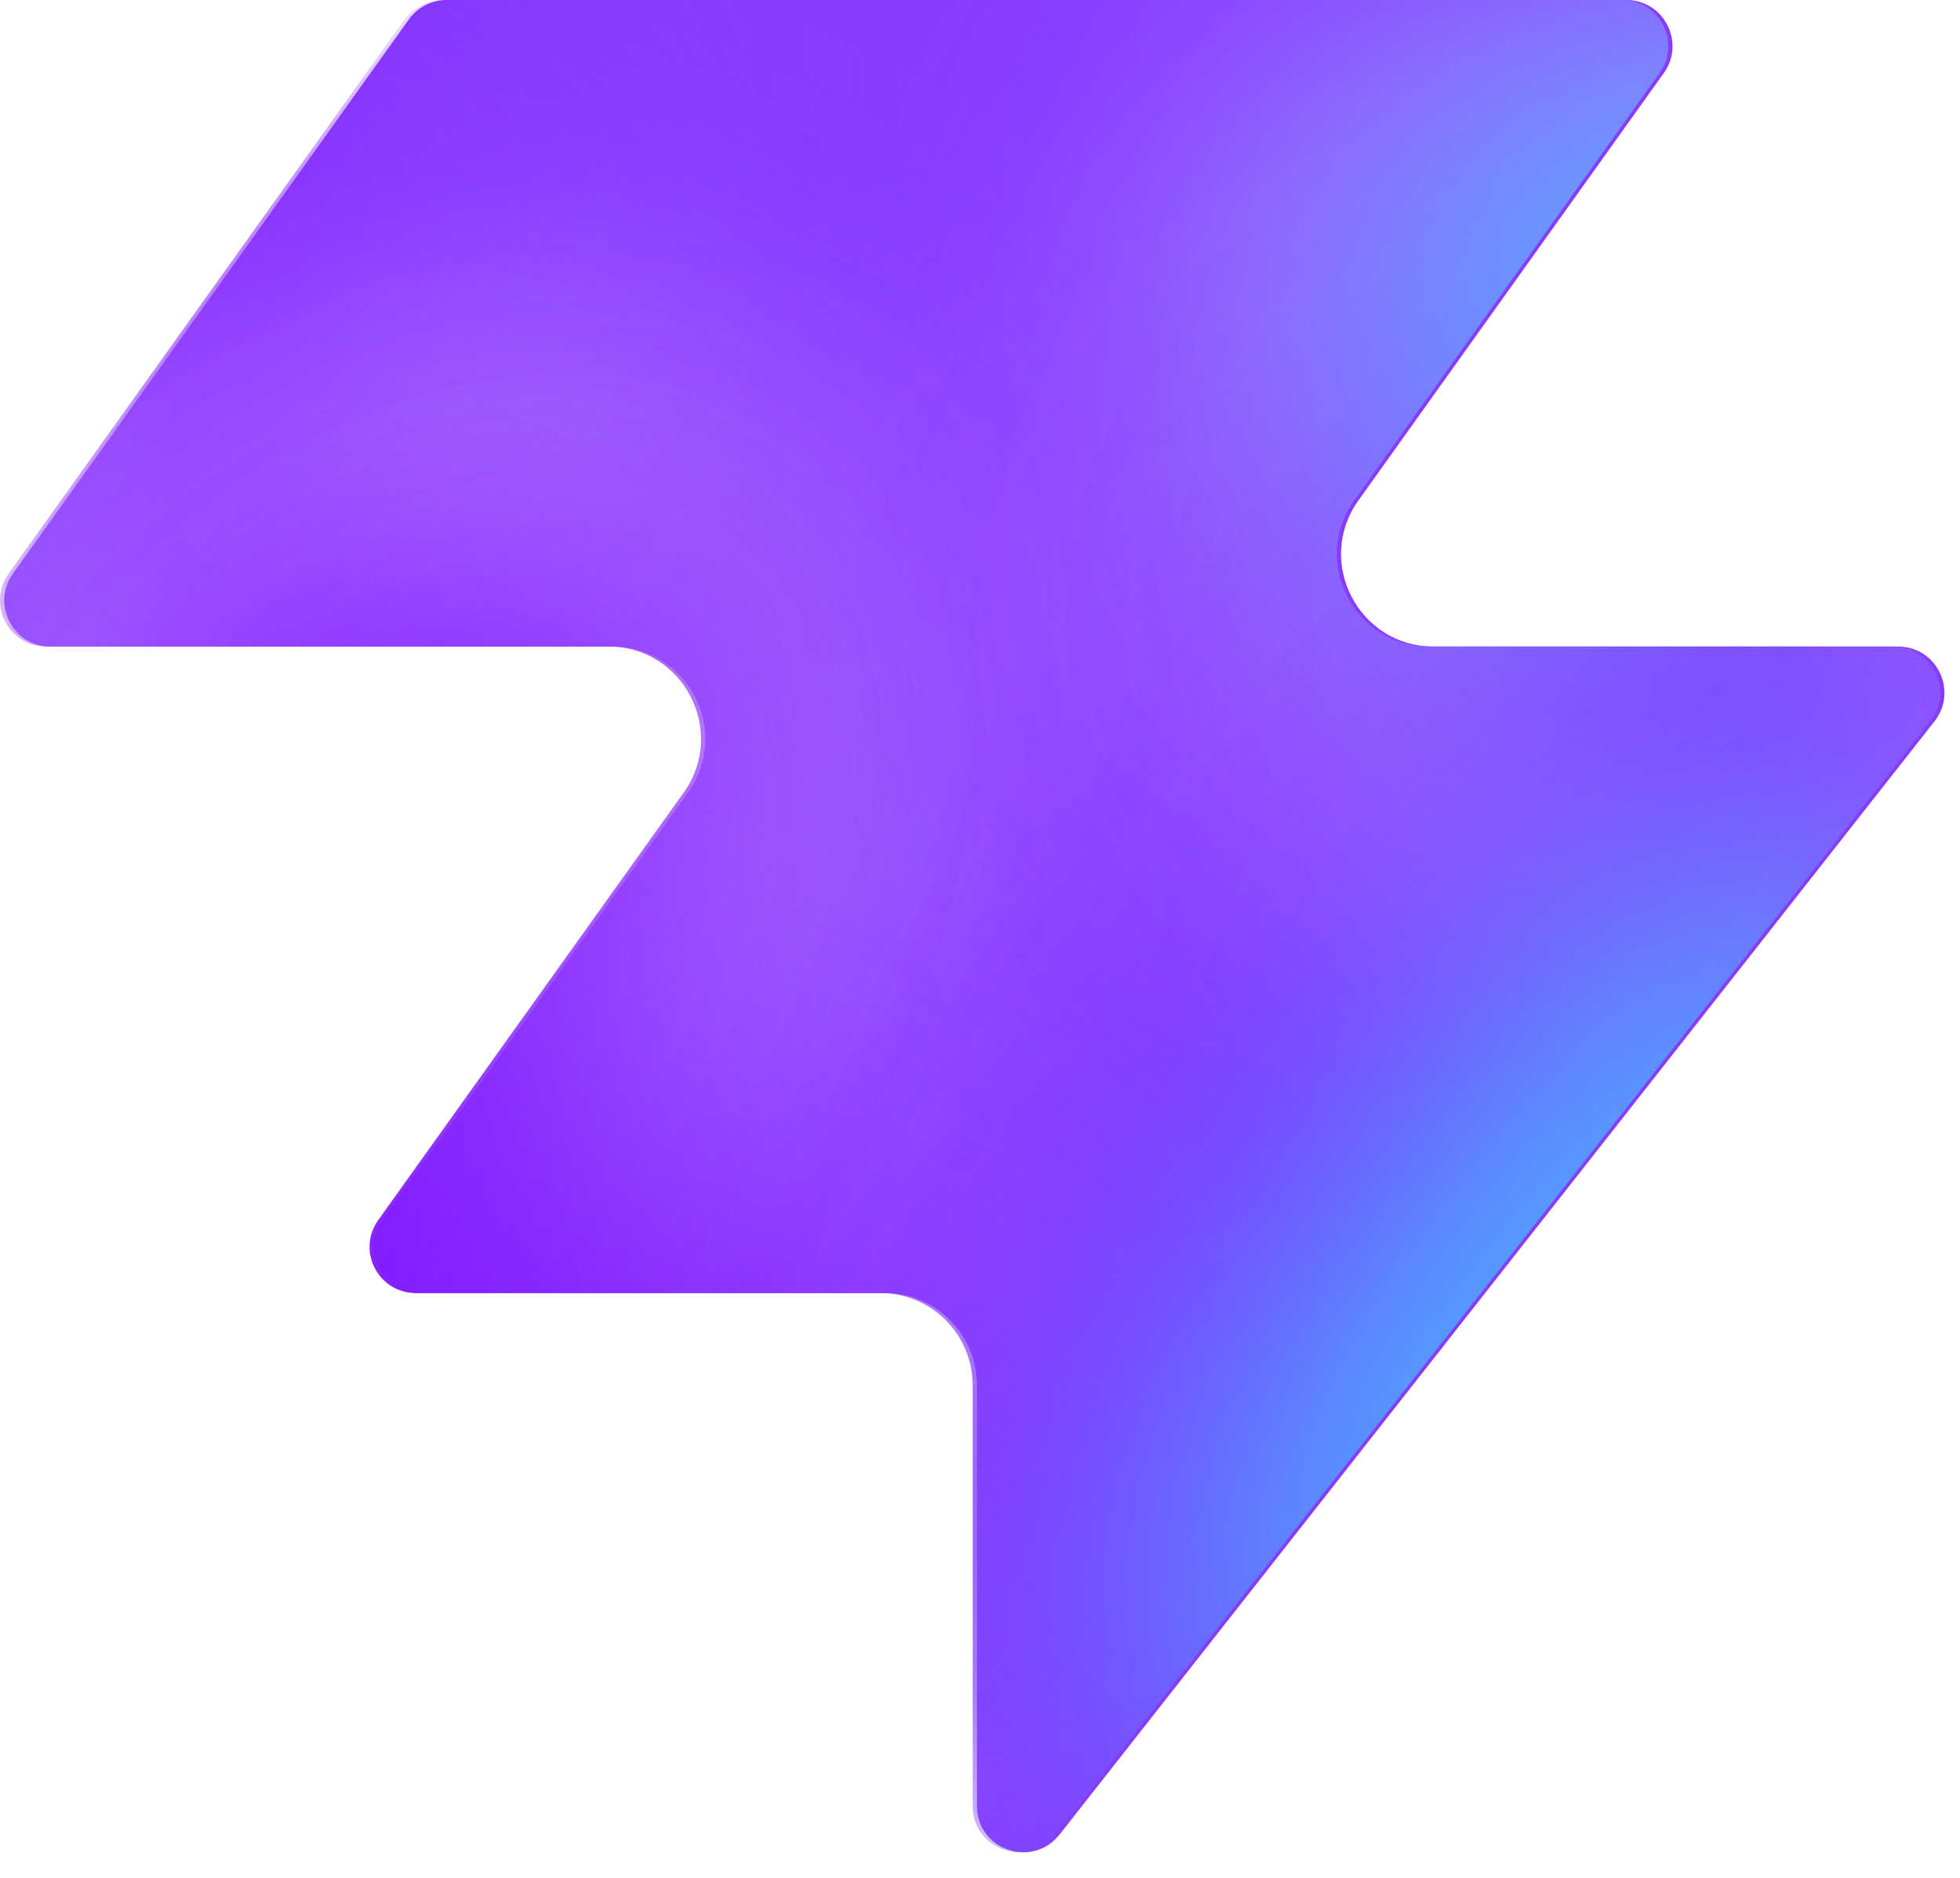
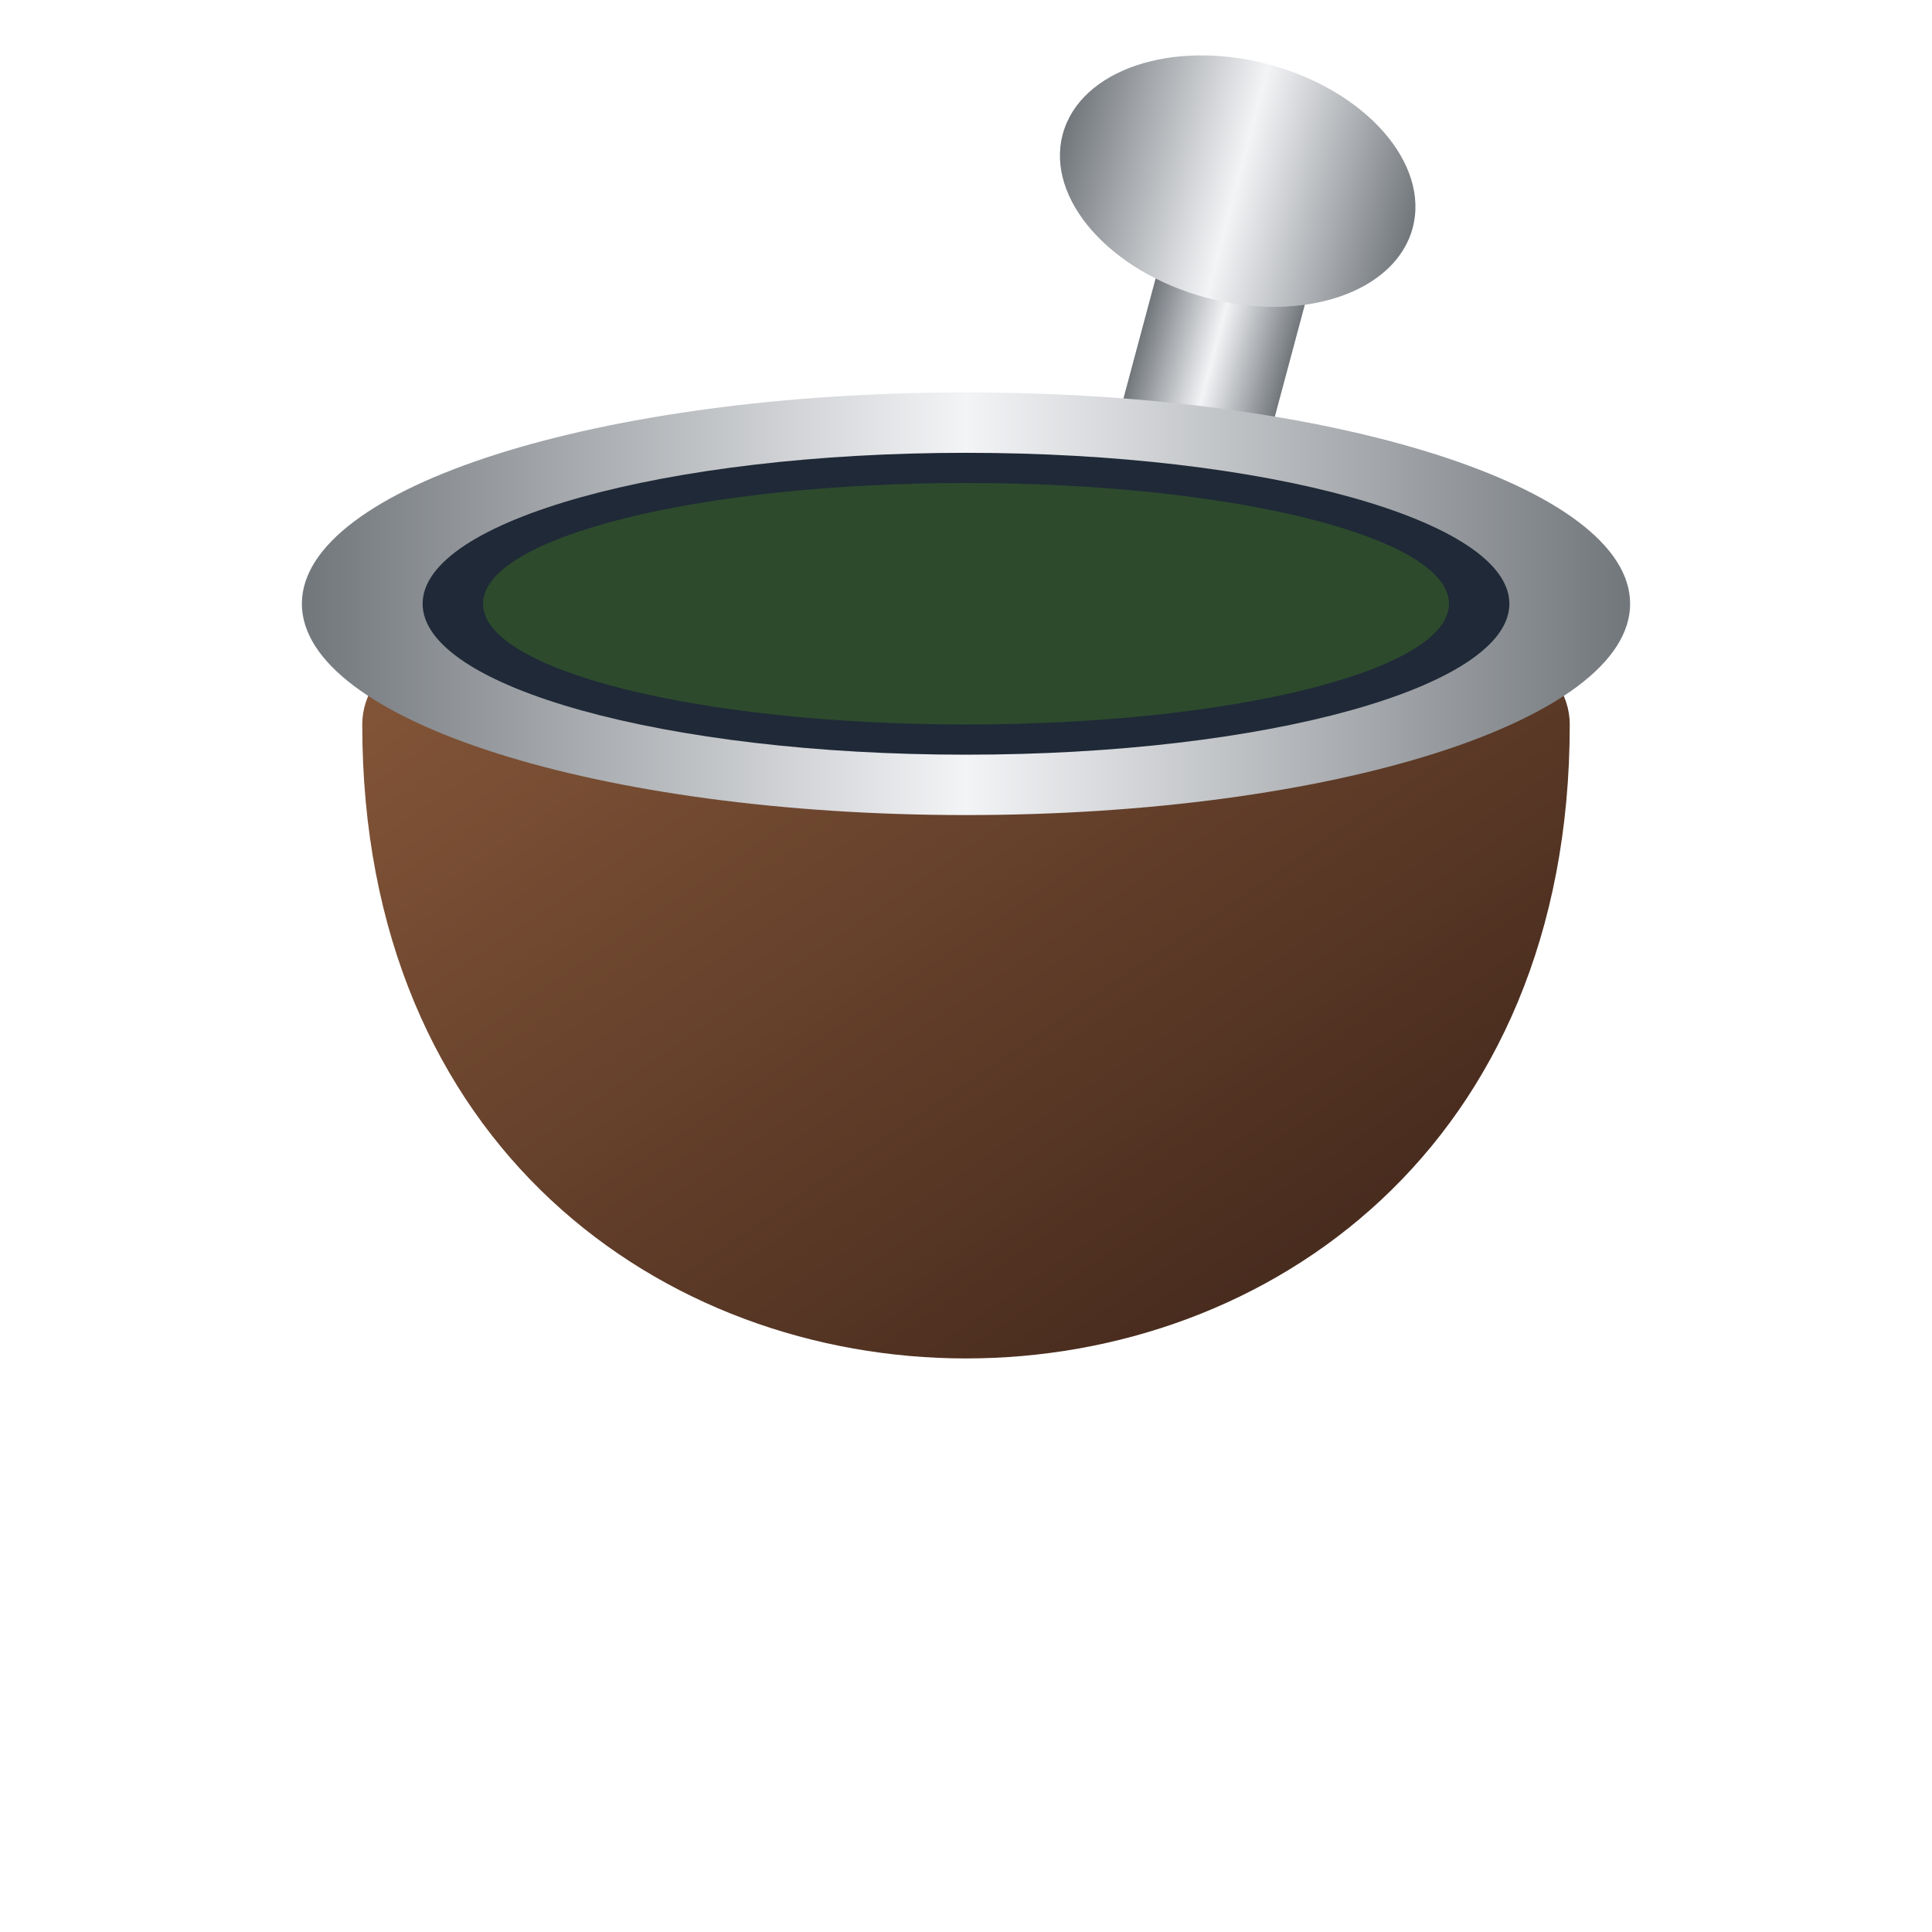
- <svg xmlns="http://www.w3.org/2000/svg" width="48" height="46" fill="none" viewBox="0 0 48 46">
-   <path fill="#863bff" d="M25.946 44.938c-.664.845-2.021.375-2.021-.698V33.937a2.26 2.26 0 0 0-2.262-2.262H10.287c-.92 0-1.456-1.04-.92-1.788l7.48-10.471c1.07-1.497 0-3.578-1.842-3.578H1.237c-.92 0-1.456-1.04-.92-1.788L10.013.474c.214-.297.556-.474.92-.474h28.894c.92 0 1.456 1.04.92 1.788l-7.48 10.471c-1.07 1.498 0 3.579 1.842 3.579h11.377c.943 0 1.473 1.088.89 1.83L25.947 44.94z" style="fill:#863bff;fill:color(display-p3 .525 .23 1);fill-opacity:1" />
-   <mask id="a" width="48" height="46" x="0" y="0" maskUnits="userSpaceOnUse" style="mask-type:alpha">
-     <path fill="#000" d="M25.842 44.938c-.664.844-2.021.375-2.021-.698V33.937a2.26 2.26 0 0 0-2.262-2.262H10.183c-.92 0-1.456-1.04-.92-1.788l7.48-10.471c1.07-1.498 0-3.579-1.842-3.579H1.133c-.92 0-1.456-1.04-.92-1.787L9.91.473c.214-.297.556-.474.92-.474h28.894c.92 0 1.456 1.04.92 1.788l-7.48 10.471c-1.07 1.498 0 3.578 1.842 3.578h11.377c.943 0 1.473 1.088.89 1.832L25.843 44.94z" style="fill:#000;fill-opacity:1" />
-   </mask>
-   <g mask="url(#a)">
-     <g filter="url(#b)">
-       <ellipse cx="5.508" cy="14.704" fill="#ede6ff" rx="5.508" ry="14.704" style="fill:#ede6ff;fill:color(display-p3 .927 .903 1);fill-opacity:1" transform="matrix(.00324 1 1 -.00324 -4.47 31.516)" />
-     </g>
-     <g filter="url(#c)">
-       <ellipse cx="10.399" cy="29.851" fill="#ede6ff" rx="10.399" ry="29.851" style="fill:#ede6ff;fill:color(display-p3 .927 .903 1);fill-opacity:1" transform="matrix(.00324 1 1 -.00324 -39.328 7.883)" />
-     </g>
-     <g filter="url(#d)">
-       <ellipse cx="5.508" cy="30.487" fill="#7e14ff" rx="5.508" ry="30.487" style="fill:#7e14ff;fill:color(display-p3 .492 .077 1);fill-opacity:1" transform="rotate(89.814 -25.913 -14.639)scale(1 -1)" />
-     </g>
-     <g filter="url(#e)">
-       <ellipse cx="5.508" cy="30.599" fill="#7e14ff" rx="5.508" ry="30.599" style="fill:#7e14ff;fill:color(display-p3 .492 .077 1);fill-opacity:1" transform="rotate(89.814 -32.644 -3.334)scale(1 -1)" />
-     </g>
-     <g filter="url(#f)">
-       <ellipse cx="5.508" cy="30.599" fill="#7e14ff" rx="5.508" ry="30.599" style="fill:#7e14ff;fill:color(display-p3 .492 .077 1);fill-opacity:1" transform="matrix(.00324 1 1 -.00324 -34.34 30.47)" />
-     </g>
-     <g filter="url(#g)">
-       <ellipse cx="14.072" cy="22.078" fill="#ede6ff" rx="14.072" ry="22.078" style="fill:#ede6ff;fill:color(display-p3 .927 .903 1);fill-opacity:1" transform="rotate(93.35 24.506 48.493)scale(-1 1)" />
-     </g>
-     <g filter="url(#h)">
-       <ellipse cx="3.47" cy="21.501" fill="#7e14ff" rx="3.47" ry="21.501" style="fill:#7e14ff;fill:color(display-p3 .492 .077 1);fill-opacity:1" transform="rotate(89.009 28.708 47.59)scale(-1 1)" />
-     </g>
-     <g filter="url(#i)">
-       <ellipse cx="3.47" cy="21.501" fill="#7e14ff" rx="3.47" ry="21.501" style="fill:#7e14ff;fill:color(display-p3 .492 .077 1);fill-opacity:1" transform="rotate(89.009 28.708 47.59)scale(-1 1)" />
-     </g>
-     <g filter="url(#j)">
-       <ellipse cx=".387" cy="8.972" fill="#7e14ff" rx="4.407" ry="29.108" style="fill:#7e14ff;fill:color(display-p3 .492 .077 1);fill-opacity:1" transform="rotate(39.51 .387 8.972)" />
-     </g>
-     <g filter="url(#k)">
-       <ellipse cx="47.523" cy="-6.092" fill="#7e14ff" rx="4.407" ry="29.108" style="fill:#7e14ff;fill:color(display-p3 .492 .077 1);fill-opacity:1" transform="rotate(37.892 47.523 -6.092)" />
-     </g>
-     <g filter="url(#l)">
-       <ellipse cx="41.412" cy="6.333" fill="#47bfff" rx="5.971" ry="9.665" style="fill:#47bfff;fill:color(display-p3 .28 .748 1);fill-opacity:1" transform="rotate(37.892 41.412 6.333)" />
-     </g>
-     <g filter="url(#m)">
-       <ellipse cx="-1.879" cy="38.332" fill="#7e14ff" rx="4.407" ry="29.108" style="fill:#7e14ff;fill:color(display-p3 .492 .077 1);fill-opacity:1" transform="rotate(37.892 -1.88 38.332)" />
-     </g>
-     <g filter="url(#n)">
-       <ellipse cx="-1.879" cy="38.332" fill="#7e14ff" rx="4.407" ry="29.108" style="fill:#7e14ff;fill:color(display-p3 .492 .077 1);fill-opacity:1" transform="rotate(37.892 -1.88 38.332)" />
-     </g>
-     <g filter="url(#o)">
-       <ellipse cx="35.651" cy="29.907" fill="#7e14ff" rx="4.407" ry="29.108" style="fill:#7e14ff;fill:color(display-p3 .492 .077 1);fill-opacity:1" transform="rotate(37.892 35.651 29.907)" />
-     </g>
-     <g filter="url(#p)">
-       <ellipse cx="38.418" cy="32.4" fill="#47bfff" rx="5.971" ry="15.297" style="fill:#47bfff;fill:color(display-p3 .28 .748 1);fill-opacity:1" transform="rotate(37.892 38.418 32.4)" />
-     </g>
-   </g>
+ <svg xmlns="http://www.w3.org/2000/svg" viewBox="0 0 32 32">
  <defs>
-     <filter id="b" width="60.045" height="41.654" x="-19.77" y="16.149" color-interpolation-filters="sRGB" filterUnits="userSpaceOnUse">
-       <feFlood flood-opacity="0" result="BackgroundImageFix" />
-       <feBlend in="SourceGraphic" in2="BackgroundImageFix" result="shape" />
-       <feGaussianBlur result="effect1_foregroundBlur_2002_17158" stdDeviation="7.659" />
-     </filter>
-     <filter id="c" width="90.34" height="51.437" x="-54.613" y="-7.533" color-interpolation-filters="sRGB" filterUnits="userSpaceOnUse">
-       <feFlood flood-opacity="0" result="BackgroundImageFix" />
-       <feBlend in="SourceGraphic" in2="BackgroundImageFix" result="shape" />
-       <feGaussianBlur result="effect1_foregroundBlur_2002_17158" stdDeviation="7.659" />
-     </filter>
-     <filter id="d" width="79.355" height="29.4" x="-49.64" y="2.03" color-interpolation-filters="sRGB" filterUnits="userSpaceOnUse">
-       <feFlood flood-opacity="0" result="BackgroundImageFix" />
-       <feBlend in="SourceGraphic" in2="BackgroundImageFix" result="shape" />
-       <feGaussianBlur result="effect1_foregroundBlur_2002_17158" stdDeviation="4.596" />
-     </filter>
-     <filter id="e" width="79.579" height="29.4" x="-45.045" y="20.029" color-interpolation-filters="sRGB" filterUnits="userSpaceOnUse">
-       <feFlood flood-opacity="0" result="BackgroundImageFix" />
-       <feBlend in="SourceGraphic" in2="BackgroundImageFix" result="shape" />
-       <feGaussianBlur result="effect1_foregroundBlur_2002_17158" stdDeviation="4.596" />
-     </filter>
-     <filter id="f" width="79.579" height="29.4" x="-43.513" y="21.178" color-interpolation-filters="sRGB" filterUnits="userSpaceOnUse">
-       <feFlood flood-opacity="0" result="BackgroundImageFix" />
-       <feBlend in="SourceGraphic" in2="BackgroundImageFix" result="shape" />
-       <feGaussianBlur result="effect1_foregroundBlur_2002_17158" stdDeviation="4.596" />
-     </filter>
-     <filter id="g" width="74.749" height="58.852" x="15.756" y="-17.901" color-interpolation-filters="sRGB" filterUnits="userSpaceOnUse">
-       <feFlood flood-opacity="0" result="BackgroundImageFix" />
-       <feBlend in="SourceGraphic" in2="BackgroundImageFix" result="shape" />
-       <feGaussianBlur result="effect1_foregroundBlur_2002_17158" stdDeviation="7.659" />
-     </filter>
-     <filter id="h" width="61.377" height="25.362" x="23.548" y="2.284" color-interpolation-filters="sRGB" filterUnits="userSpaceOnUse">
-       <feFlood flood-opacity="0" result="BackgroundImageFix" />
-       <feBlend in="SourceGraphic" in2="BackgroundImageFix" result="shape" />
-       <feGaussianBlur result="effect1_foregroundBlur_2002_17158" stdDeviation="4.596" />
-     </filter>
-     <filter id="i" width="61.377" height="25.362" x="23.548" y="2.284" color-interpolation-filters="sRGB" filterUnits="userSpaceOnUse">
-       <feFlood flood-opacity="0" result="BackgroundImageFix" />
-       <feBlend in="SourceGraphic" in2="BackgroundImageFix" result="shape" />
-       <feGaussianBlur result="effect1_foregroundBlur_2002_17158" stdDeviation="4.596" />
-     </filter>
-     <filter id="j" width="56.045" height="63.649" x="-27.636" y="-22.853" color-interpolation-filters="sRGB" filterUnits="userSpaceOnUse">
-       <feFlood flood-opacity="0" result="BackgroundImageFix" />
-       <feBlend in="SourceGraphic" in2="BackgroundImageFix" result="shape" />
-       <feGaussianBlur result="effect1_foregroundBlur_2002_17158" stdDeviation="4.596" />
-     </filter>
-     <filter id="k" width="54.814" height="64.646" x="20.116" y="-38.415" color-interpolation-filters="sRGB" filterUnits="userSpaceOnUse">
-       <feFlood flood-opacity="0" result="BackgroundImageFix" />
-       <feBlend in="SourceGraphic" in2="BackgroundImageFix" result="shape" />
-       <feGaussianBlur result="effect1_foregroundBlur_2002_17158" stdDeviation="4.596" />
-     </filter>
-     <filter id="l" width="33.541" height="35.313" x="24.641" y="-11.323" color-interpolation-filters="sRGB" filterUnits="userSpaceOnUse">
-       <feFlood flood-opacity="0" result="BackgroundImageFix" />
-       <feBlend in="SourceGraphic" in2="BackgroundImageFix" result="shape" />
-       <feGaussianBlur result="effect1_foregroundBlur_2002_17158" stdDeviation="4.596" />
-     </filter>
-     <filter id="m" width="54.814" height="64.646" x="-29.286" y="6.009" color-interpolation-filters="sRGB" filterUnits="userSpaceOnUse">
-       <feFlood flood-opacity="0" result="BackgroundImageFix" />
-       <feBlend in="SourceGraphic" in2="BackgroundImageFix" result="shape" />
-       <feGaussianBlur result="effect1_foregroundBlur_2002_17158" stdDeviation="4.596" />
-     </filter>
-     <filter id="n" width="54.814" height="64.646" x="-29.286" y="6.009" color-interpolation-filters="sRGB" filterUnits="userSpaceOnUse">
-       <feFlood flood-opacity="0" result="BackgroundImageFix" />
-       <feBlend in="SourceGraphic" in2="BackgroundImageFix" result="shape" />
-       <feGaussianBlur result="effect1_foregroundBlur_2002_17158" stdDeviation="4.596" />
-     </filter>
-     <filter id="o" width="54.814" height="64.646" x="8.244" y="-2.416" color-interpolation-filters="sRGB" filterUnits="userSpaceOnUse">
-       <feFlood flood-opacity="0" result="BackgroundImageFix" />
-       <feBlend in="SourceGraphic" in2="BackgroundImageFix" result="shape" />
-       <feGaussianBlur result="effect1_foregroundBlur_2002_17158" stdDeviation="4.596" />
-     </filter>
-     <filter id="p" width="39.409" height="43.623" x="18.713" y="10.588" color-interpolation-filters="sRGB" filterUnits="userSpaceOnUse">
-       <feFlood flood-opacity="0" result="BackgroundImageFix" />
-       <feBlend in="SourceGraphic" in2="BackgroundImageFix" result="shape" />
-       <feGaussianBlur result="effect1_foregroundBlur_2002_17158" stdDeviation="4.596" />
-     </filter>
+     <linearGradient id="mateGrad" x1="0%" y1="0%" x2="100%" y2="100%">
+       <stop offset="0%" style="stop-color:#8a5a3b;stop-opacity:1" />
+       <stop offset="100%" style="stop-color:#3a2218;stop-opacity:1" />
+     </linearGradient>
+     <linearGradient id="metalGrad" x1="0%" y1="0%" x2="100%" y2="0%">
+       <stop offset="0%" style="stop-color:#71767b;stop-opacity:1" />
+       <stop offset="50%" style="stop-color:#f3f4f6;stop-opacity:1" />
+       <stop offset="100%" style="stop-color:#71767b;stop-opacity:1" />
+     </linearGradient>
  </defs>
+   {/* Bombilla */}
+   <rect x="18" y="2" width="2.5" height="14" rx="1.2" fill="url(#metalGrad)" transform="rotate(15, 19, 9)" />
+   <ellipse cx="20.5" cy="3" rx="3" ry="2" fill="url(#metalGrad)" transform="rotate(15, 20.5, 3)" />
+   
+   {/* Cuerpo Mate */}
+   <path d="M6 12 C6 26 26 26 26 12 C26 8 6 8 6 12" fill="url(#mateGrad)" />
+   
+   {/* Virola */}
+   <ellipse cx="16" cy="10" rx="11" ry="3.5" fill="url(#metalGrad)" />
+   <ellipse cx="16" cy="10" rx="9" ry="2.5" fill="#1f2937" />
+   
+   {/* Yerba */}
+   <ellipse cx="16" cy="10" rx="8" ry="2" fill="#2d4a2d" />
</svg>
